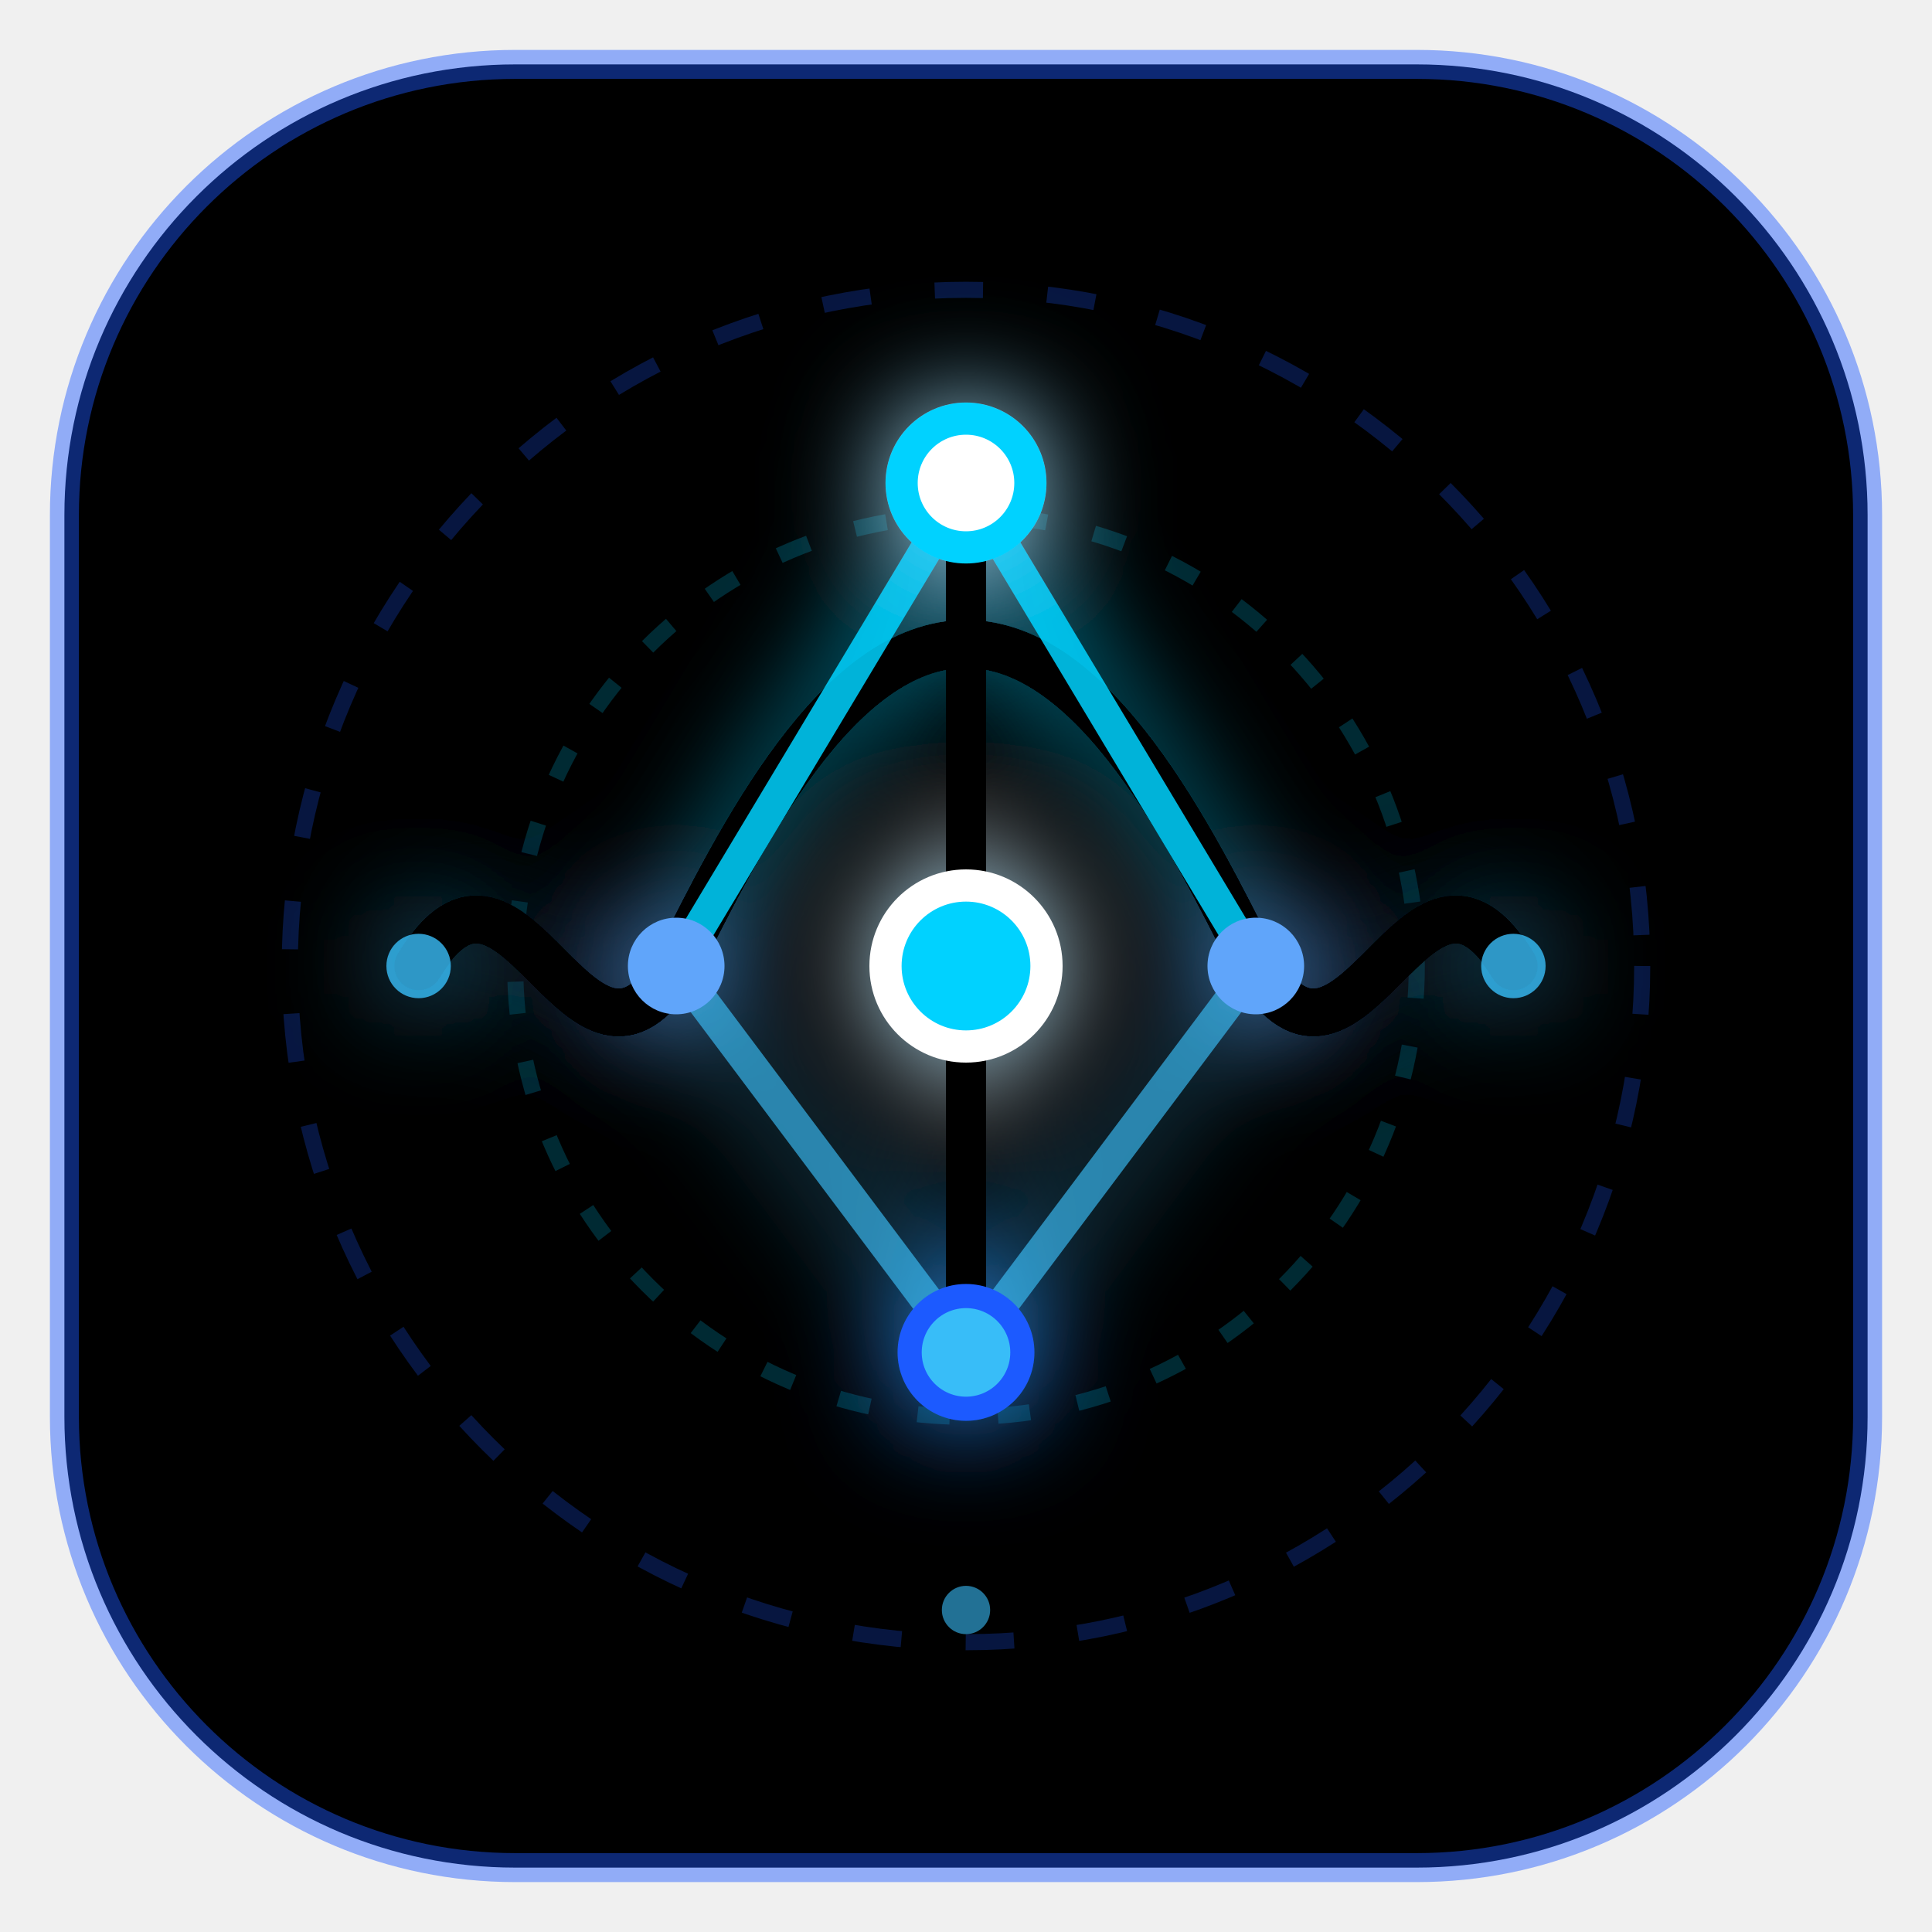
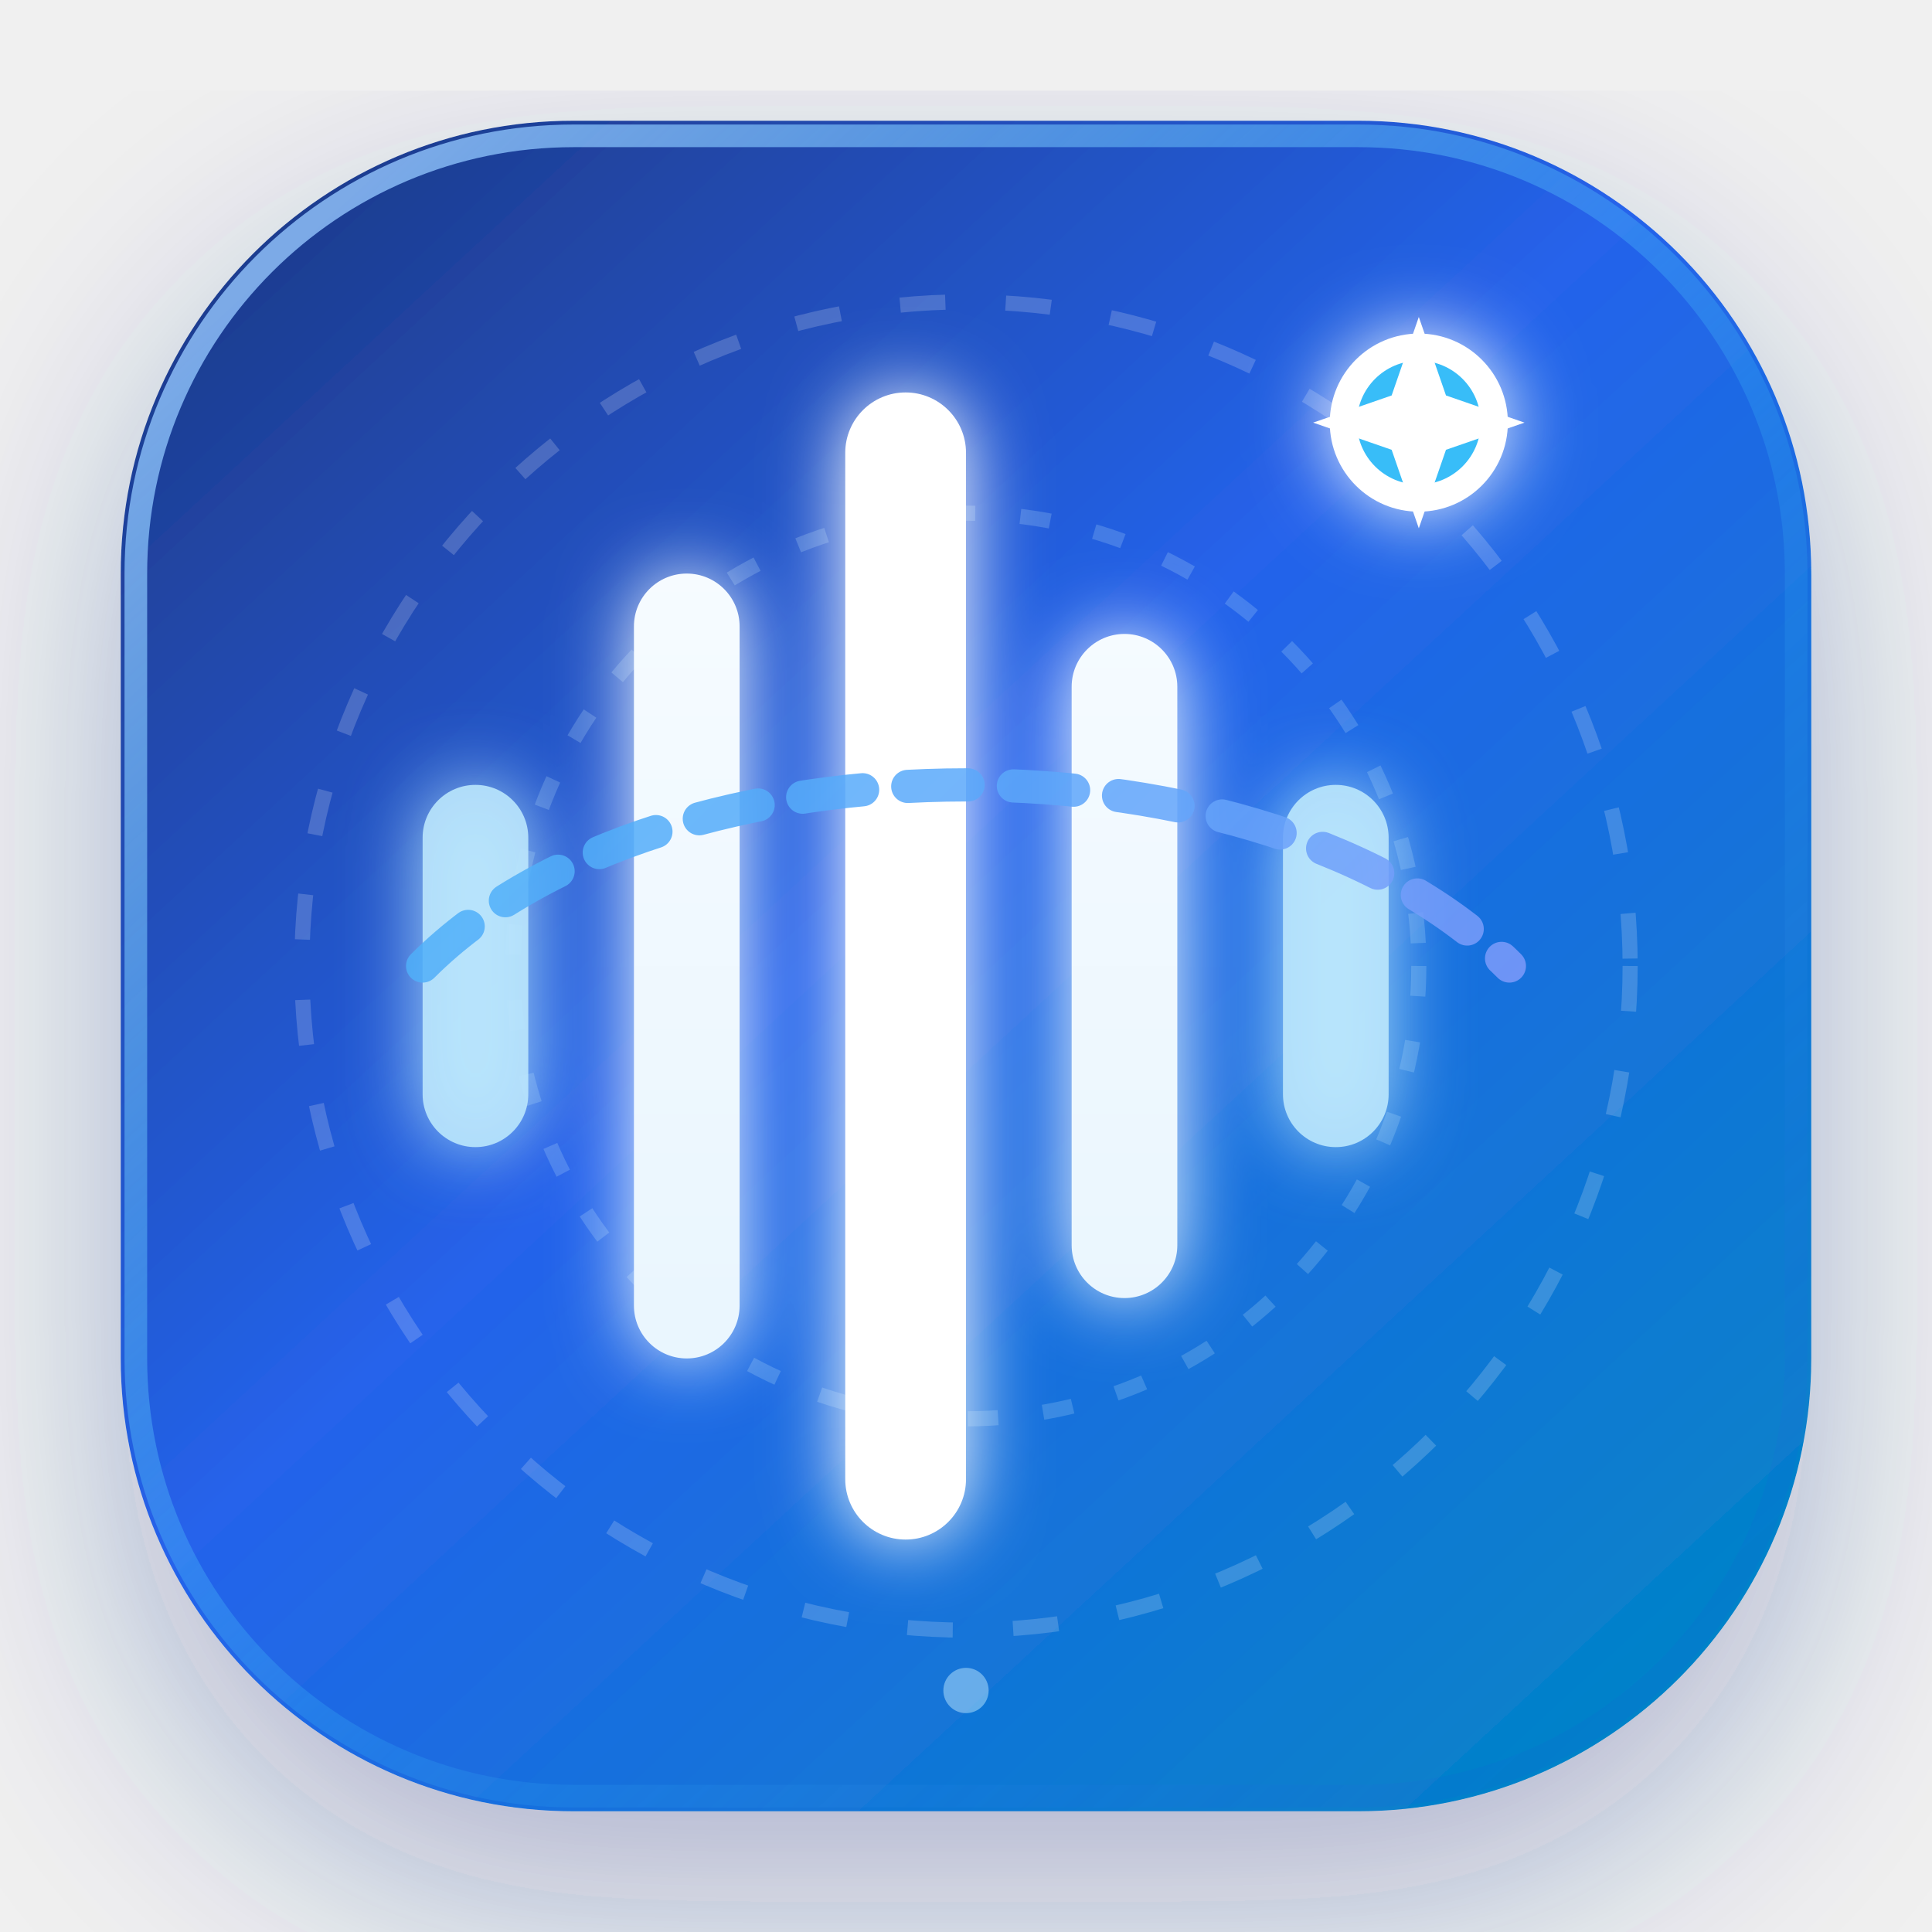
- <svg xmlns="http://www.w3.org/2000/svg" viewBox="0 0 120 120" width="120" height="120" fill="none">
+ <svg xmlns="http://www.w3.org/2000/svg" viewBox="0 0 128 128" width="128" height="128" fill="none">
  <defs>
-     <linearGradient id="bgGrad" x1="0" y1="0" x2="120" y2="120" gradientUnits="userSpaceOnUse">
-       <stop offset="0%" stopColor="#0B1E48" />
-       <stop offset="50%" stopColor="#051433" />
-       <stop offset="100%" stopColor="#020817" />
+     <linearGradient id="civicBaseGrad" x1="16" y1="12" x2="112" y2="116" gradientUnits="userSpaceOnUse">
+       <stop offset="0%" stop-color="#1E3A8A" />
+       <stop offset="45%" stop-color="#2563EB" />
+       <stop offset="100%" stop-color="#0284C7" />
    </linearGradient>
-     <linearGradient id="primaryGrad" x1="20" y1="20" x2="100" y2="100" gradientUnits="userSpaceOnUse">
-       <stop offset="0%" stopColor="#00D2FF" />
-       <stop offset="45%" stopColor="#1E5AFF" />
-       <stop offset="100%" stopColor="#0958D9" />
+     <linearGradient id="rimGrad" x1="20" y1="16" x2="108" y2="112" gradientUnits="userSpaceOnUse">
+       <stop offset="0%" stop-color="#93C5FD" stop-opacity="0.8" />
+       <stop offset="60%" stop-color="#38BDF8" stop-opacity="0.2" />
+       <stop offset="100%" stop-color="#1D4ED8" stop-opacity="0.1" />
    </linearGradient>
-     <linearGradient id="pulseGrad" x1="60" y1="25" x2="60" y2="95" gradientUnits="userSpaceOnUse">
-       <stop offset="0%" stopColor="#38BDF8" />
-       <stop offset="100%" stopColor="#818CF8" />
+     <linearGradient id="barGrad" x1="0" y1="0" x2="0" y2="100%" gradientUnits="userSpaceOnUse">
+       <stop offset="0%" stop-color="#FFFFFF" />
+       <stop offset="100%" stop-color="#E0F2FE" />
    </linearGradient>
-     <filter id="glow" x="-20%" y="-20%" width="140%" height="140%" filterUnits="userSpaceOnUse">
-       <feGaussianBlur stdDeviation="3.5" result="blur" />
+     <linearGradient id="orbitGrad" x1="20" y1="20" x2="108" y2="108" gradientUnits="userSpaceOnUse">
+       <stop offset="0%" stop-color="#38BDF8" />
+       <stop offset="50%" stop-color="#60A5FA" />
+       <stop offset="100%" stop-color="#A78BFA" />
+     </linearGradient>
+     <filter id="civicShadow" x="-10%" y="-10%" width="125%" height="125%" filterUnits="userSpaceOnUse">
+       <feDropShadow dx="0" dy="6" stdDeviation="8" flood-color="#1E3A8A" flood-opacity="0.32" />
+     </filter>
+     <filter id="glowLight" x="-20%" y="-20%" width="140%" height="140%" filterUnits="userSpaceOnUse">
+       <feGaussianBlur stdDeviation="2.5" result="blur" />
      <feComposite in="SourceGraphic" in2="blur" operator="over" />
    </filter>
  </defs>
-   <rect x="4" y="4" width="112" height="112" rx="28" fill="url(#bgGrad)" stroke="#1E5AFF" stroke-width="1.8" stroke-opacity="0.45" />
-   <circle cx="60" cy="60" r="42" stroke="#1E5AFF" stroke-width="1" stroke-dasharray="3 4" stroke-opacity="0.25" />
-   <circle cx="60" cy="60" r="28" stroke="#00D2FF" stroke-width="1" stroke-dasharray="2 3" stroke-opacity="0.2" />
-   <g filter="url(#glow)">
-     <path d="M26 60 C32 50, 36 70, 42 60 C46 52, 52 40, 60 40 C68 40, 74 52, 78 60 C84 70, 88 50, 94 60" stroke="url(#primaryGrad)" stroke-width="3" stroke-linecap="round" stroke-linejoin="round" />
-     <path d="M42 60 L60 30 L78 60" stroke="#00D2FF" stroke-width="2" stroke-linecap="round" stroke-linejoin="round" opacity="0.85" />
-     <path d="M42 60 L60 84 L78 60" stroke="#38BDF8" stroke-width="2" stroke-linecap="round" stroke-linejoin="round" opacity="0.65" />
-     <path d="M60 30 L60 84" stroke="url(#pulseGrad)" stroke-width="2.5" stroke-linecap="round" />
-     <circle cx="60" cy="30" r="4" fill="#FFFFFF" stroke="#00D2FF" stroke-width="2" />
-     <circle cx="60" cy="60" r="5" fill="#00D2FF" stroke="#FFFFFF" stroke-width="2" />
-     <circle cx="60" cy="84" r="3.5" fill="#38BDF8" stroke="#1E5AFF" stroke-width="1.5" />
-     <circle cx="42" cy="60" r="3" fill="#60A5FA" />
-     <circle cx="78" cy="60" r="3" fill="#60A5FA" />
-     <circle cx="26" cy="60" r="2" fill="#38BDF8" opacity="0.8" />
-     <circle cx="94" cy="60" r="2" fill="#38BDF8" opacity="0.8" />
+   <rect x="8" y="8" width="112" height="112" rx="30" fill="url(#civicBaseGrad)" filter="url(#civicShadow)" />
+   <rect x="9" y="9" width="110" height="110" rx="29" stroke="url(#rimGrad)" stroke-width="1.5" />
+   <circle cx="64" cy="64" r="44" stroke="#FFFFFF" stroke-width="1" stroke-dasharray="3 4" stroke-opacity="0.18" />
+   <circle cx="64" cy="64" r="30" stroke="#BAE6FD" stroke-width="1" stroke-dasharray="2 3" stroke-opacity="0.22" />
+   <g id="civicBars" filter="url(#glowLight)">
+     <rect x="28" y="52" width="7" height="24" rx="3.5" fill="#BAE6FD" fill-opacity="0.9" />
+     <rect x="42" y="38" width="7" height="52" rx="3.5" fill="url(#barGrad)" />
+     <rect x="56" y="26" width="8" height="76" rx="4" fill="#FFFFFF" />
+     <rect x="71" y="42" width="7" height="44" rx="3.5" fill="url(#barGrad)" />
+     <rect x="85" y="52" width="7" height="24" rx="3.5" fill="#BAE6FD" fill-opacity="0.9" />
  </g>
-   <circle cx="60" cy="100" r="1.5" fill="#38BDF8" opacity="0.6" />
+   <path d="M28 64 C44 48, 84 48, 100 64" stroke="url(#orbitGrad)" stroke-width="2.2" stroke-linecap="round" stroke-dasharray="4 3" opacity="0.85" />
+   <g filter="url(#glowLight)">
+     <circle cx="94" cy="28" r="5" fill="#38BDF8" stroke="#FFFFFF" stroke-width="1.8" />
+     <polygon points="94,21 95.8,26.2 101,28 95.8,29.8 94,35 92.2,29.8 87,28 92.2,26.2" fill="#FFFFFF" />
+   </g>
+   <circle cx="64" cy="112" r="1.5" fill="#BAE6FD" opacity="0.5" />
</svg>
